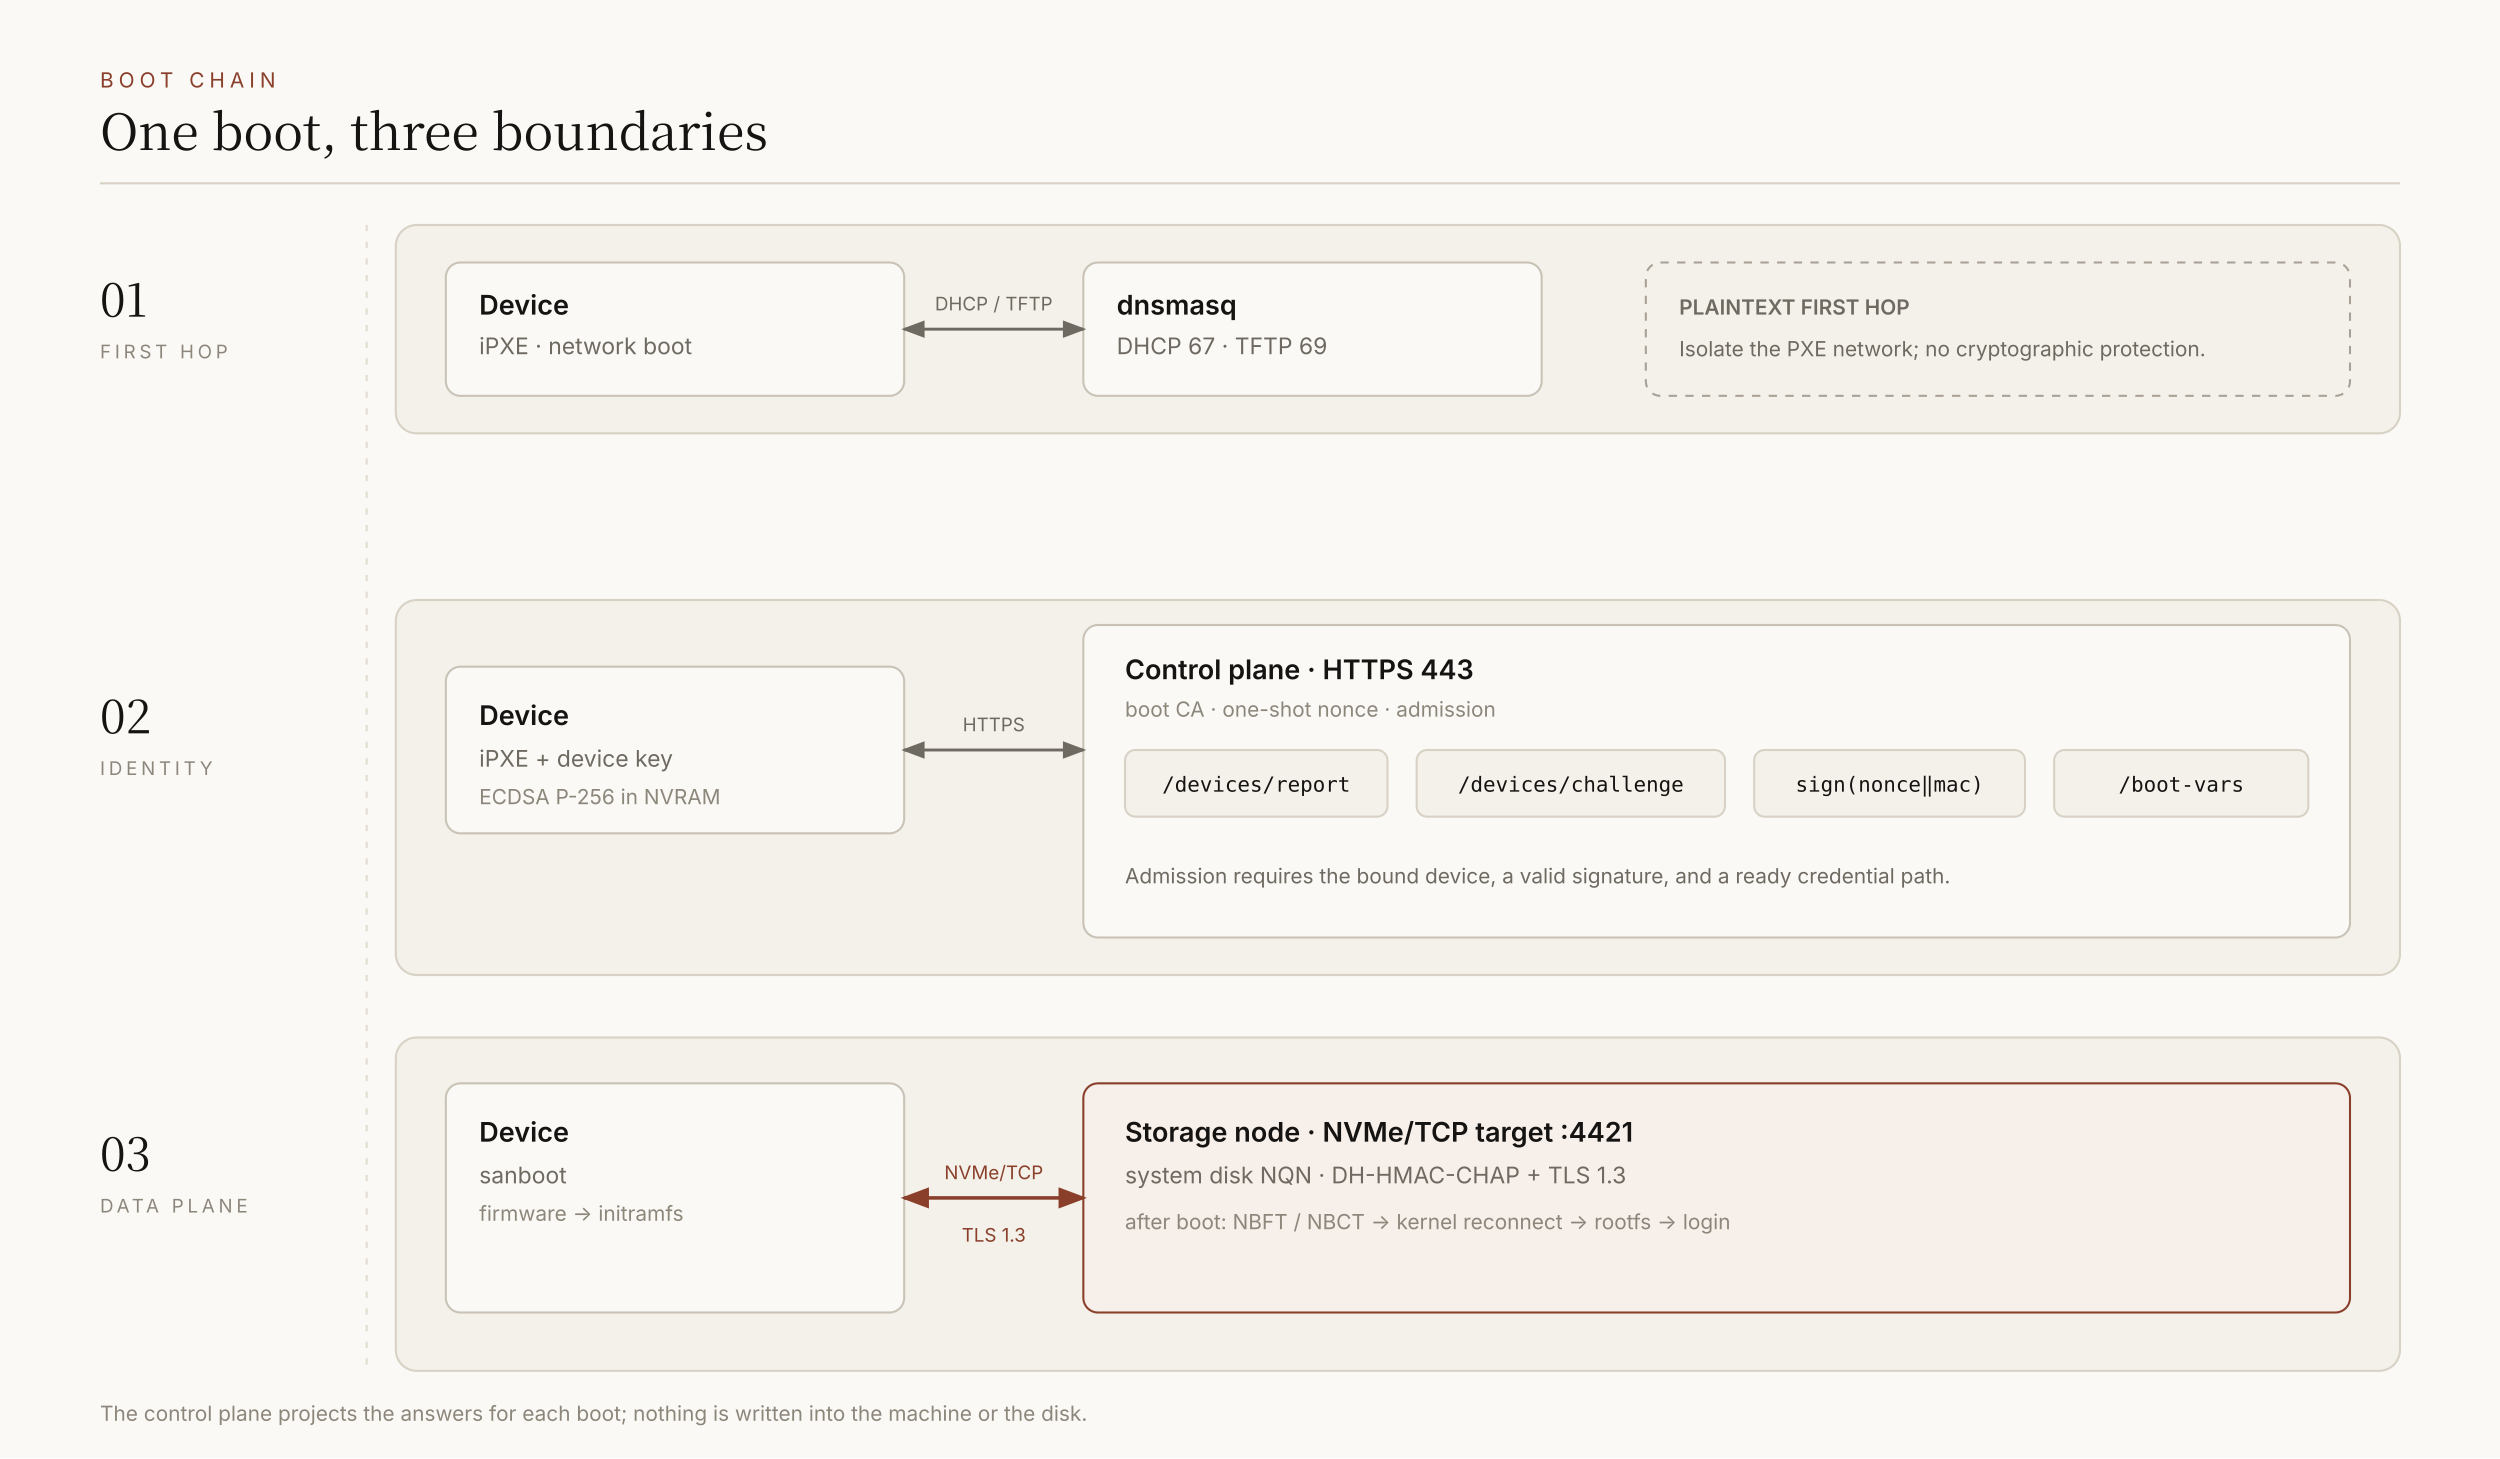
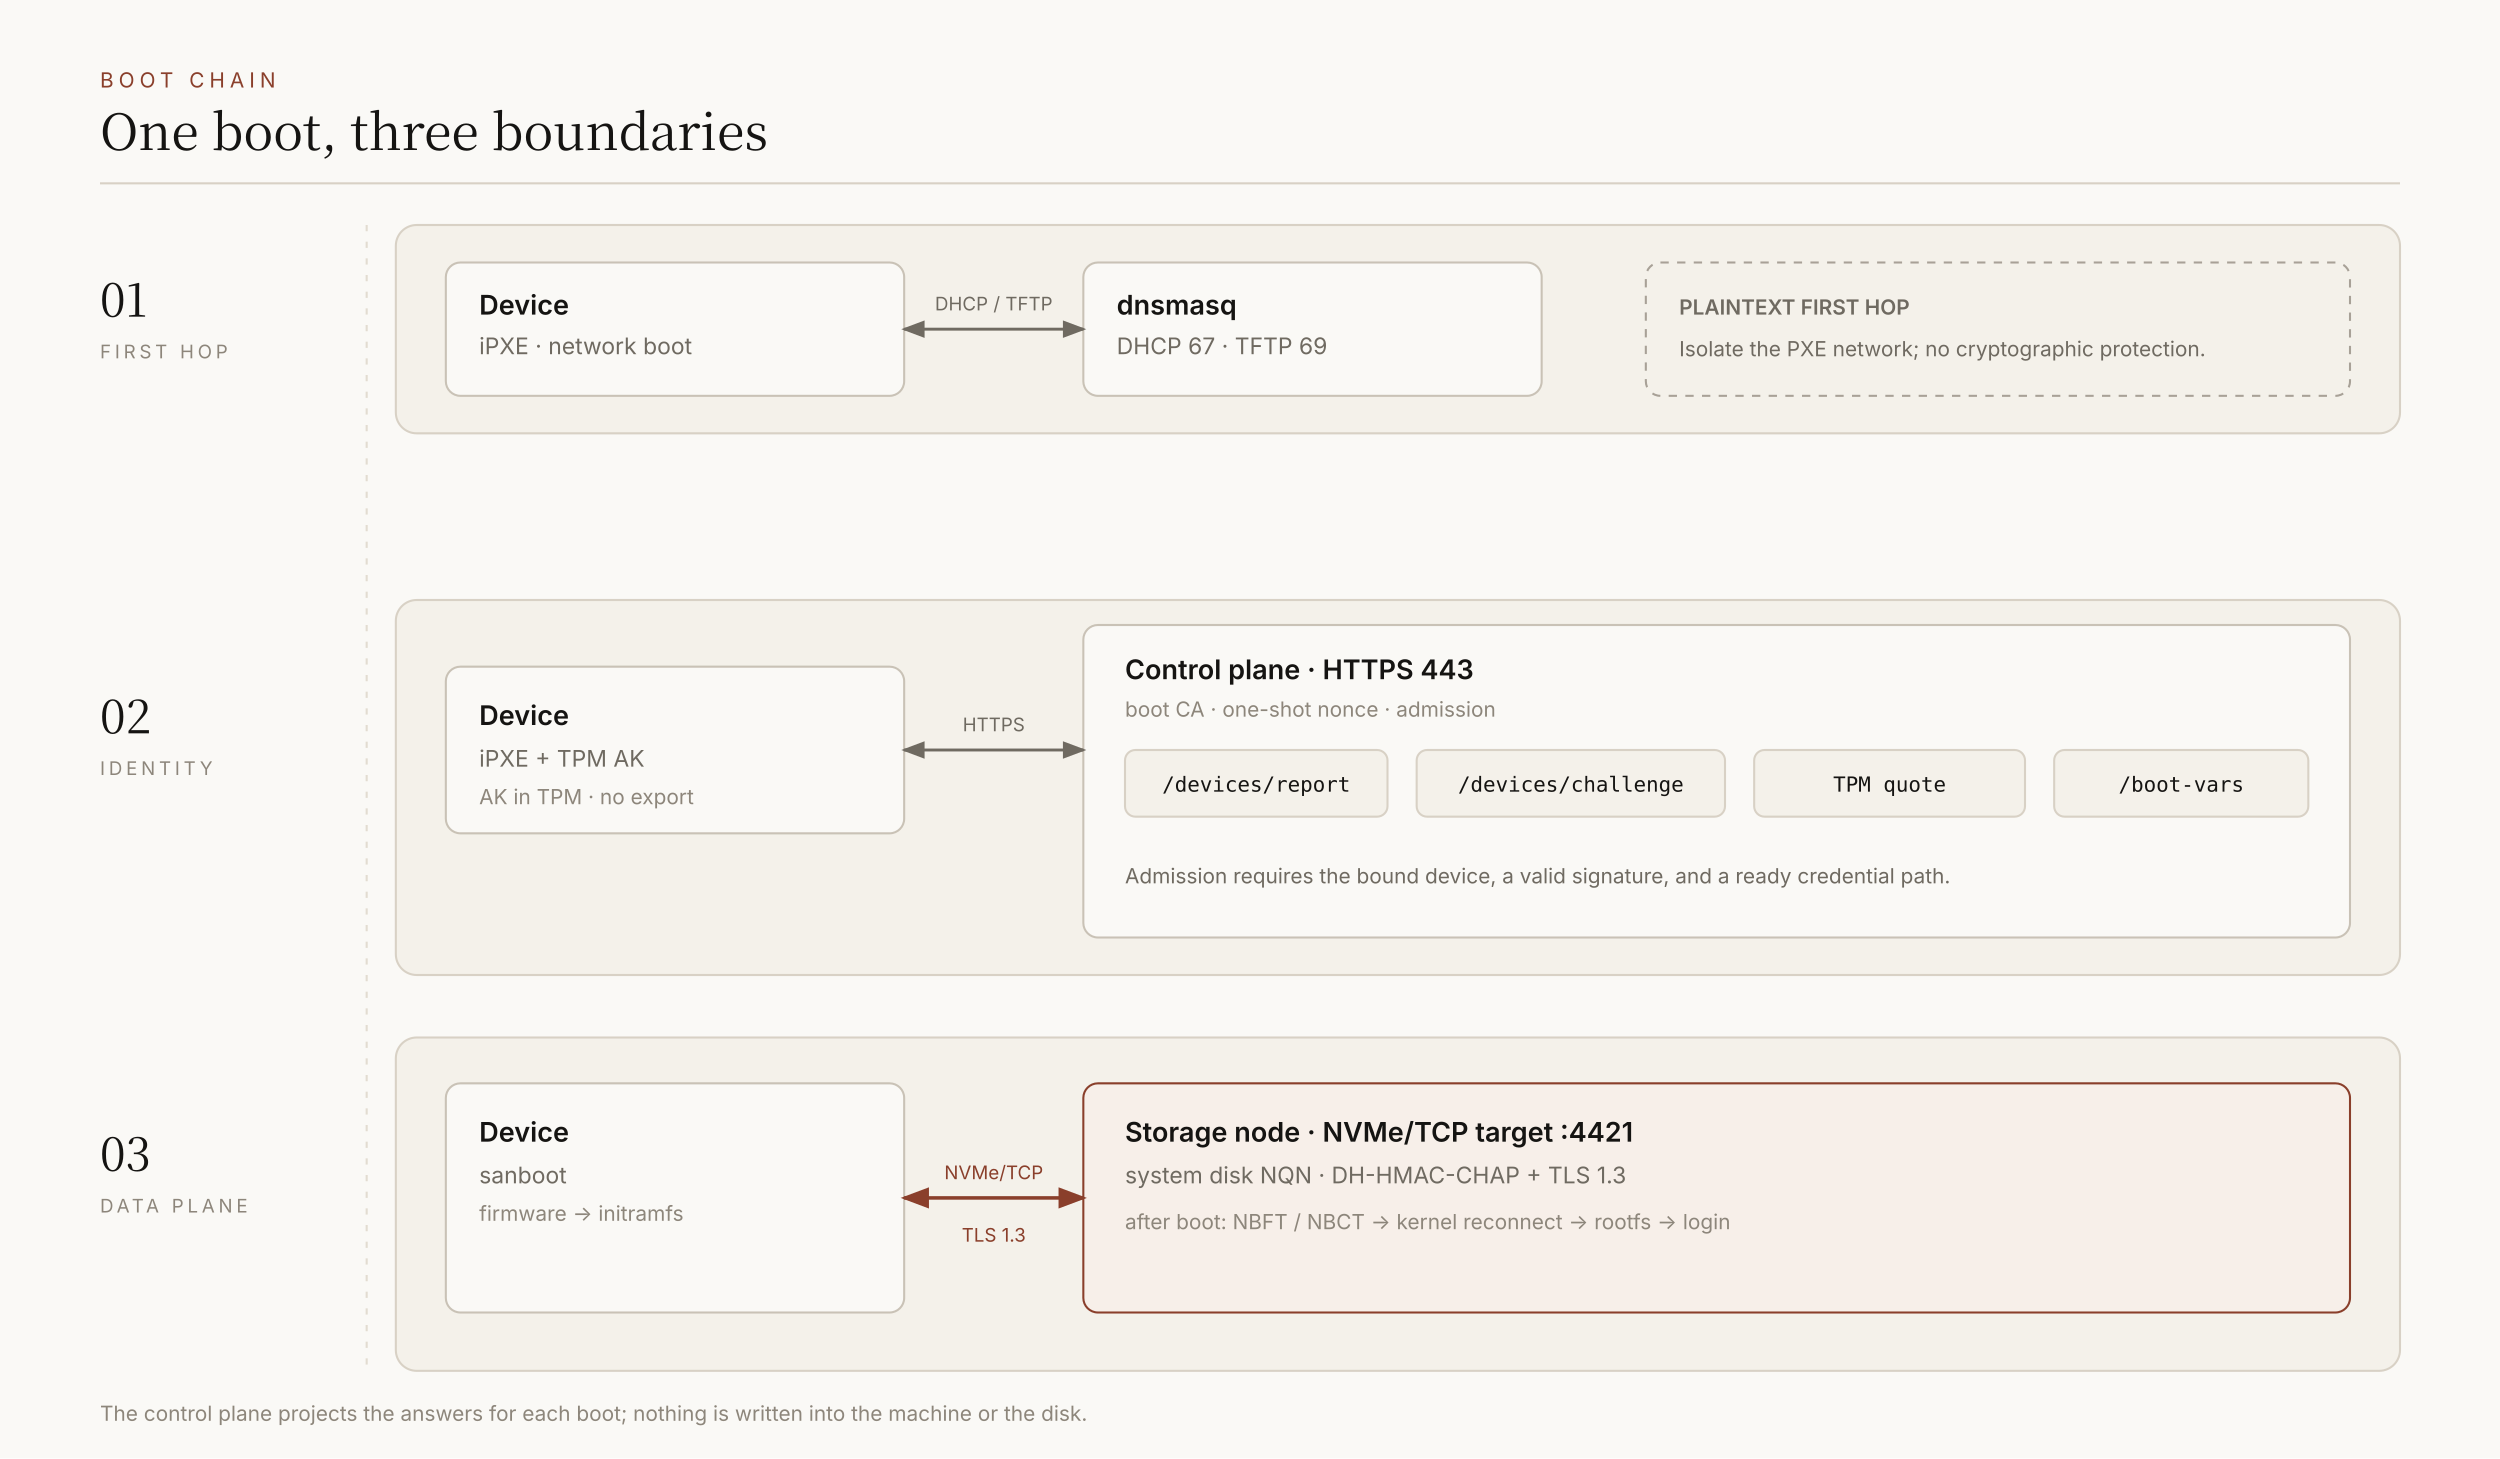
<svg xmlns="http://www.w3.org/2000/svg" viewBox="0 0 1200 700" width="1200" height="700" role="img" aria-labelledby="boot-title boot-desc">
  <rect width="1200" height="700" fill="#faf9f6" />
  <defs>
    <marker id="arrow" markerWidth="8" markerHeight="8" refX="7" refY="3" orient="auto" markerUnits="strokeWidth">
      <path d="M0,0 L0,6 L8,3 z" fill="#6f6a61" />
    </marker>
    <marker id="arrow-start" markerWidth="8" markerHeight="8" refX="1" refY="3" orient="auto" markerUnits="strokeWidth">
      <path d="M8,0 L8,6 L0,3 z" fill="#6f6a61" />
    </marker>
    <marker id="arrow-accent" markerWidth="8" markerHeight="8" refX="7" refY="3" orient="auto" markerUnits="strokeWidth">
      <path d="M0,0 L0,6 L8,3 z" fill="#8a3f2b" />
    </marker>
    <marker id="arrow-accent-start" markerWidth="8" markerHeight="8" refX="1" refY="3" orient="auto" markerUnits="strokeWidth">
      <path d="M8,0 L8,6 L0,3 z" fill="#8a3f2b" />
    </marker>
  </defs>
  <g font-family="Inter, 'Noto Sans CJK SC', 'Segoe UI', sans-serif">
    <text x="48" y="42" font-size="10" letter-spacing="2.4" fill="#8a3f2b">BOOT CHAIN</text>
    <text x="48" y="72" font-family="Georgia, 'Noto Serif CJK SC', serif" font-size="24" fill="#151412">One boot, three boundaries</text>
    <line x1="48" y1="88" x2="1152" y2="88" stroke="#d8d1c5" />
    <line x1="176" y1="108" x2="176" y2="658" stroke="#e2dcd1" stroke-dasharray="3 5" />
    <text x="48" y="152" font-family="Georgia, 'Noto Serif CJK SC', serif" font-size="22" fill="#151412">01</text>
    <text x="48" y="172" font-size="9" letter-spacing="1.8" fill="#8d867b">FIRST HOP</text>
    <rect x="190" y="108" width="962" height="100" rx="10" fill="#f4f1ea" stroke="#d8d1c5" />
    <rect x="214" y="126" width="220" height="64" rx="7" fill="#faf9f6" stroke="#c9c2b6" />
    <text x="230" y="151" font-size="13" font-weight="600" fill="#151412">Device</text>
    <text x="230" y="170" font-size="11" fill="#6f6a61">iPXE · network boot</text>
    <rect x="520" y="126" width="220" height="64" rx="7" fill="#faf9f6" stroke="#c9c2b6" />
    <text x="536" y="151" font-size="13" font-weight="600" fill="#151412">dnsmasq</text>
    <text x="536" y="170" font-size="11" fill="#6f6a61">DHCP 67 · TFTP 69</text>
    <rect x="790" y="126" width="338" height="64" rx="7" fill="none" stroke="#a8a197" stroke-dasharray="4 4" />
    <text x="806" y="151" font-size="10" font-weight="600" fill="#6f6a61">PLAINTEXT FIRST HOP</text>
    <text x="806" y="171" font-size="10" fill="#6f6a61">Isolate the PXE network; no cryptographic protection.</text>
    <line x1="434" y1="158" x2="520" y2="158" stroke="#6f6a61" stroke-width="1.4" marker-start="url(#arrow-start)" marker-end="url(#arrow)" />
    <text x="477" y="149" font-size="9" text-anchor="middle" fill="#6f6a61">DHCP / TFTP</text>
    <text x="48" y="352" font-family="Georgia, 'Noto Serif CJK SC', serif" font-size="22" fill="#151412">02</text>
    <text x="48" y="372" font-size="9" letter-spacing="1.8" fill="#8d867b">IDENTITY</text>
    <rect x="190" y="288" width="962" height="180" rx="10" fill="#f4f1ea" stroke="#d8d1c5" />
    <rect x="214" y="320" width="220" height="80" rx="7" fill="#faf9f6" stroke="#c9c2b6" />
    <text x="230" y="348" font-size="13" font-weight="600" fill="#151412">Device</text>
-     <text x="230" y="368" font-size="11" fill="#6f6a61">iPXE + device key</text>
-     <text x="230" y="386" font-size="10" fill="#8d867b">ECDSA P-256 in NVRAM</text>
+     <text x="230" y="368" font-size="11" fill="#6f6a61">iPXE + TPM AK</text>
+     <text x="230" y="386" font-size="10" fill="#8d867b">AK in TPM · no export</text>
    <rect x="520" y="300" width="608" height="150" rx="7" fill="#faf9f6" stroke="#c9c2b6" />
    <text x="540" y="326" font-size="13" font-weight="600" fill="#151412">Control plane · HTTPS 443</text>
    <text x="540" y="344" font-size="10" fill="#8d867b">boot CA · one-shot nonce · admission</text>
    <rect x="540" y="360" width="126" height="32" rx="5" fill="#f4f1ea" stroke="#d8d1c5" />
    <text x="603" y="380" font-size="10" text-anchor="middle" font-family="'JetBrains Mono', 'SFMono-Regular', Consolas, monospace" fill="#151412">/devices/report</text>
    <rect x="680" y="360" width="148" height="32" rx="5" fill="#f4f1ea" stroke="#d8d1c5" />
    <text x="754" y="380" font-size="10" text-anchor="middle" font-family="'JetBrains Mono', 'SFMono-Regular', Consolas, monospace" fill="#151412">/devices/challenge</text>
    <rect x="842" y="360" width="130" height="32" rx="5" fill="#f4f1ea" stroke="#d8d1c5" />
-     <text x="907" y="380" font-size="10" text-anchor="middle" font-family="'JetBrains Mono', 'SFMono-Regular', Consolas, monospace" fill="#151412">sign(nonce‖mac)</text>
+     <text x="907" y="380" font-size="10" text-anchor="middle" font-family="'JetBrains Mono', 'SFMono-Regular', Consolas, monospace" fill="#151412">TPM quote</text>
    <rect x="986" y="360" width="122" height="32" rx="5" fill="#f4f1ea" stroke="#d8d1c5" />
    <text x="1047" y="380" font-size="10" text-anchor="middle" font-family="'JetBrains Mono', 'SFMono-Regular', Consolas, monospace" fill="#151412">/boot-vars</text>
    <text x="540" y="424" font-size="10" fill="#6f6a61">Admission requires the bound device, a valid signature, and a ready credential path.</text>
    <line x1="434" y1="360" x2="520" y2="360" stroke="#6f6a61" stroke-width="1.4" marker-start="url(#arrow-start)" marker-end="url(#arrow)" />
    <text x="477" y="351" font-size="9" text-anchor="middle" fill="#6f6a61">HTTPS</text>
    <text x="48" y="562" font-family="Georgia, 'Noto Serif CJK SC', serif" font-size="22" fill="#151412">03</text>
    <text x="48" y="582" font-size="9" letter-spacing="1.8" fill="#8d867b">DATA PLANE</text>
    <rect x="190" y="498" width="962" height="160" rx="10" fill="#f4f1ea" stroke="#d8d1c5" />
    <rect x="214" y="520" width="220" height="110" rx="7" fill="#faf9f6" stroke="#c9c2b6" />
    <text x="230" y="548" font-size="13" font-weight="600" fill="#151412">Device</text>
    <text x="230" y="568" font-size="11" fill="#6f6a61">sanboot</text>
    <text x="230" y="586" font-size="10" fill="#8d867b">firmware → initramfs</text>
    <rect x="520" y="520" width="608" height="110" rx="7" fill="#f7efe9" stroke="#8a3f2b" />
    <text x="540" y="548" font-size="13" font-weight="600" fill="#151412">Storage node · NVMe/TCP target :4421</text>
    <text x="540" y="568" font-size="11" fill="#6f6a61">system disk NQN · DH-HMAC-CHAP + TLS 1.3</text>
    <text x="540" y="590" font-size="10" fill="#8d867b">after boot: NBFT / NBCT → kernel reconnect → rootfs → login</text>
    <line x1="434" y1="575" x2="520" y2="575" stroke="#8a3f2b" stroke-width="1.7" marker-start="url(#arrow-accent-start)" marker-end="url(#arrow-accent)" />
    <text x="477" y="566" font-size="9" text-anchor="middle" fill="#8a3f2b">NVMe/TCP</text>
    <text x="477" y="596" font-size="9" text-anchor="middle" fill="#8a3f2b">TLS 1.3</text>
    <text x="48" y="682" font-size="10" fill="#8d867b">The control plane projects the answers for each boot; nothing is written into the machine or the disk.</text>
  </g>
</svg>
